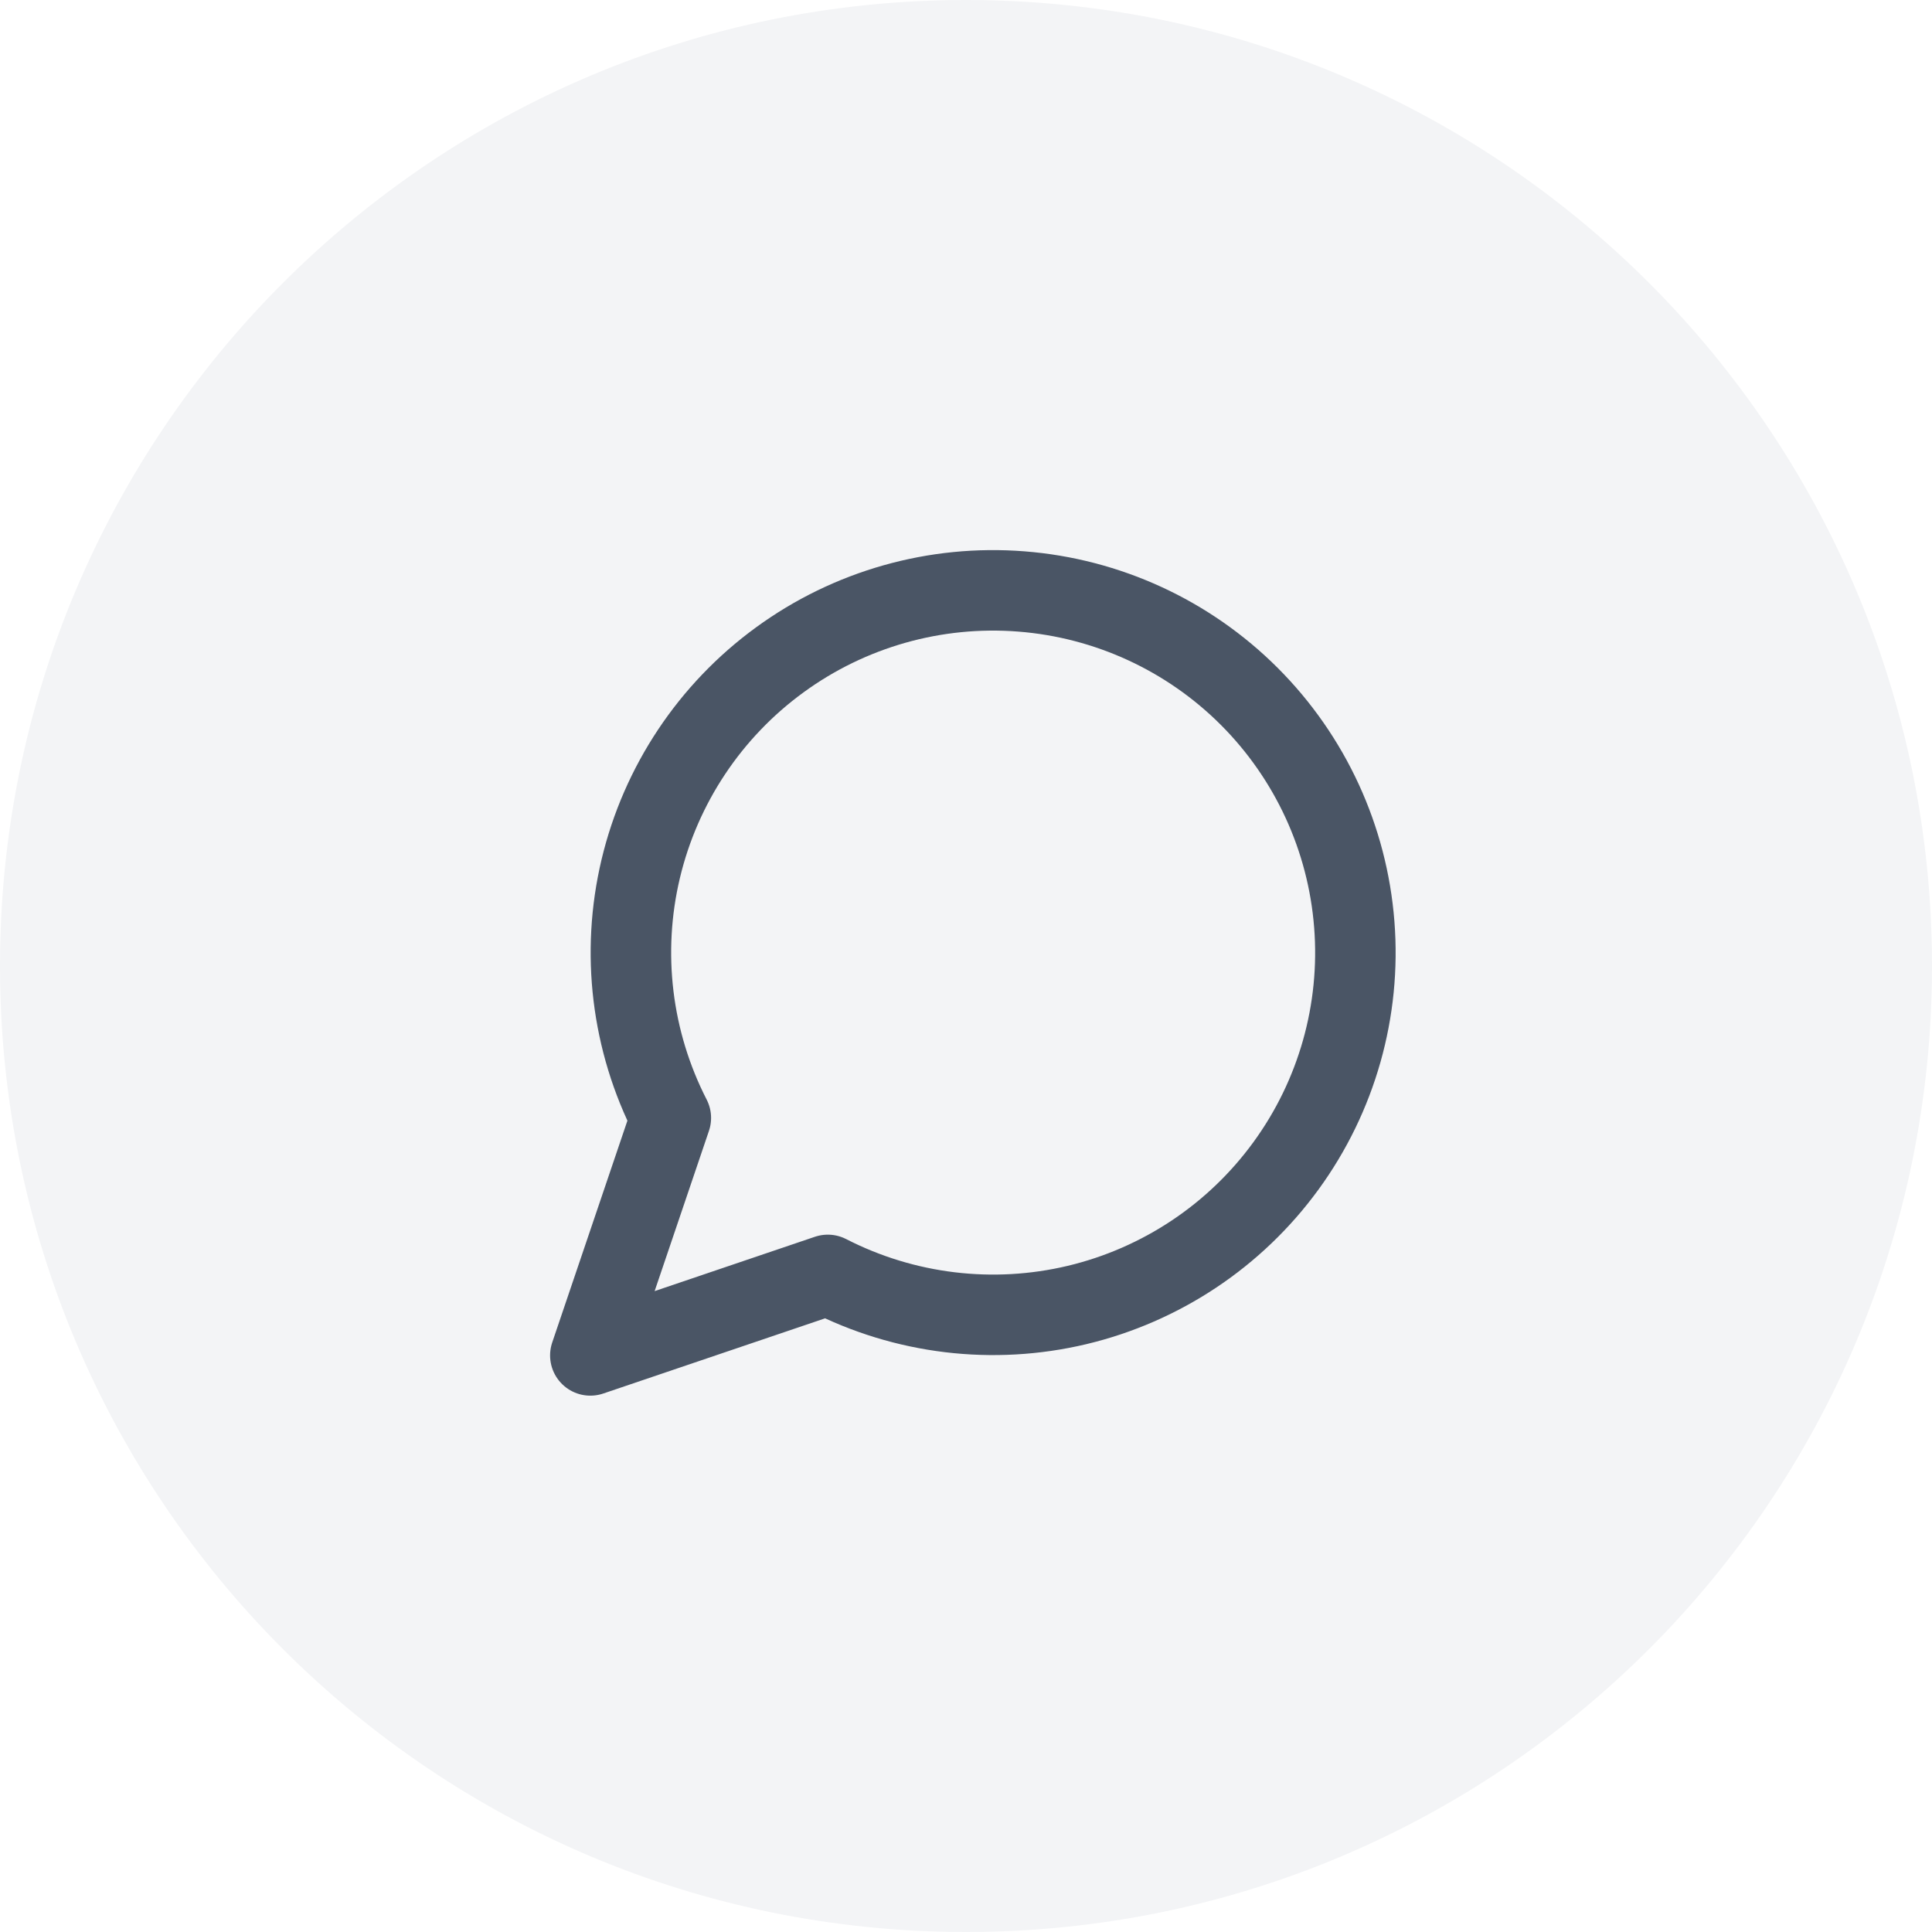
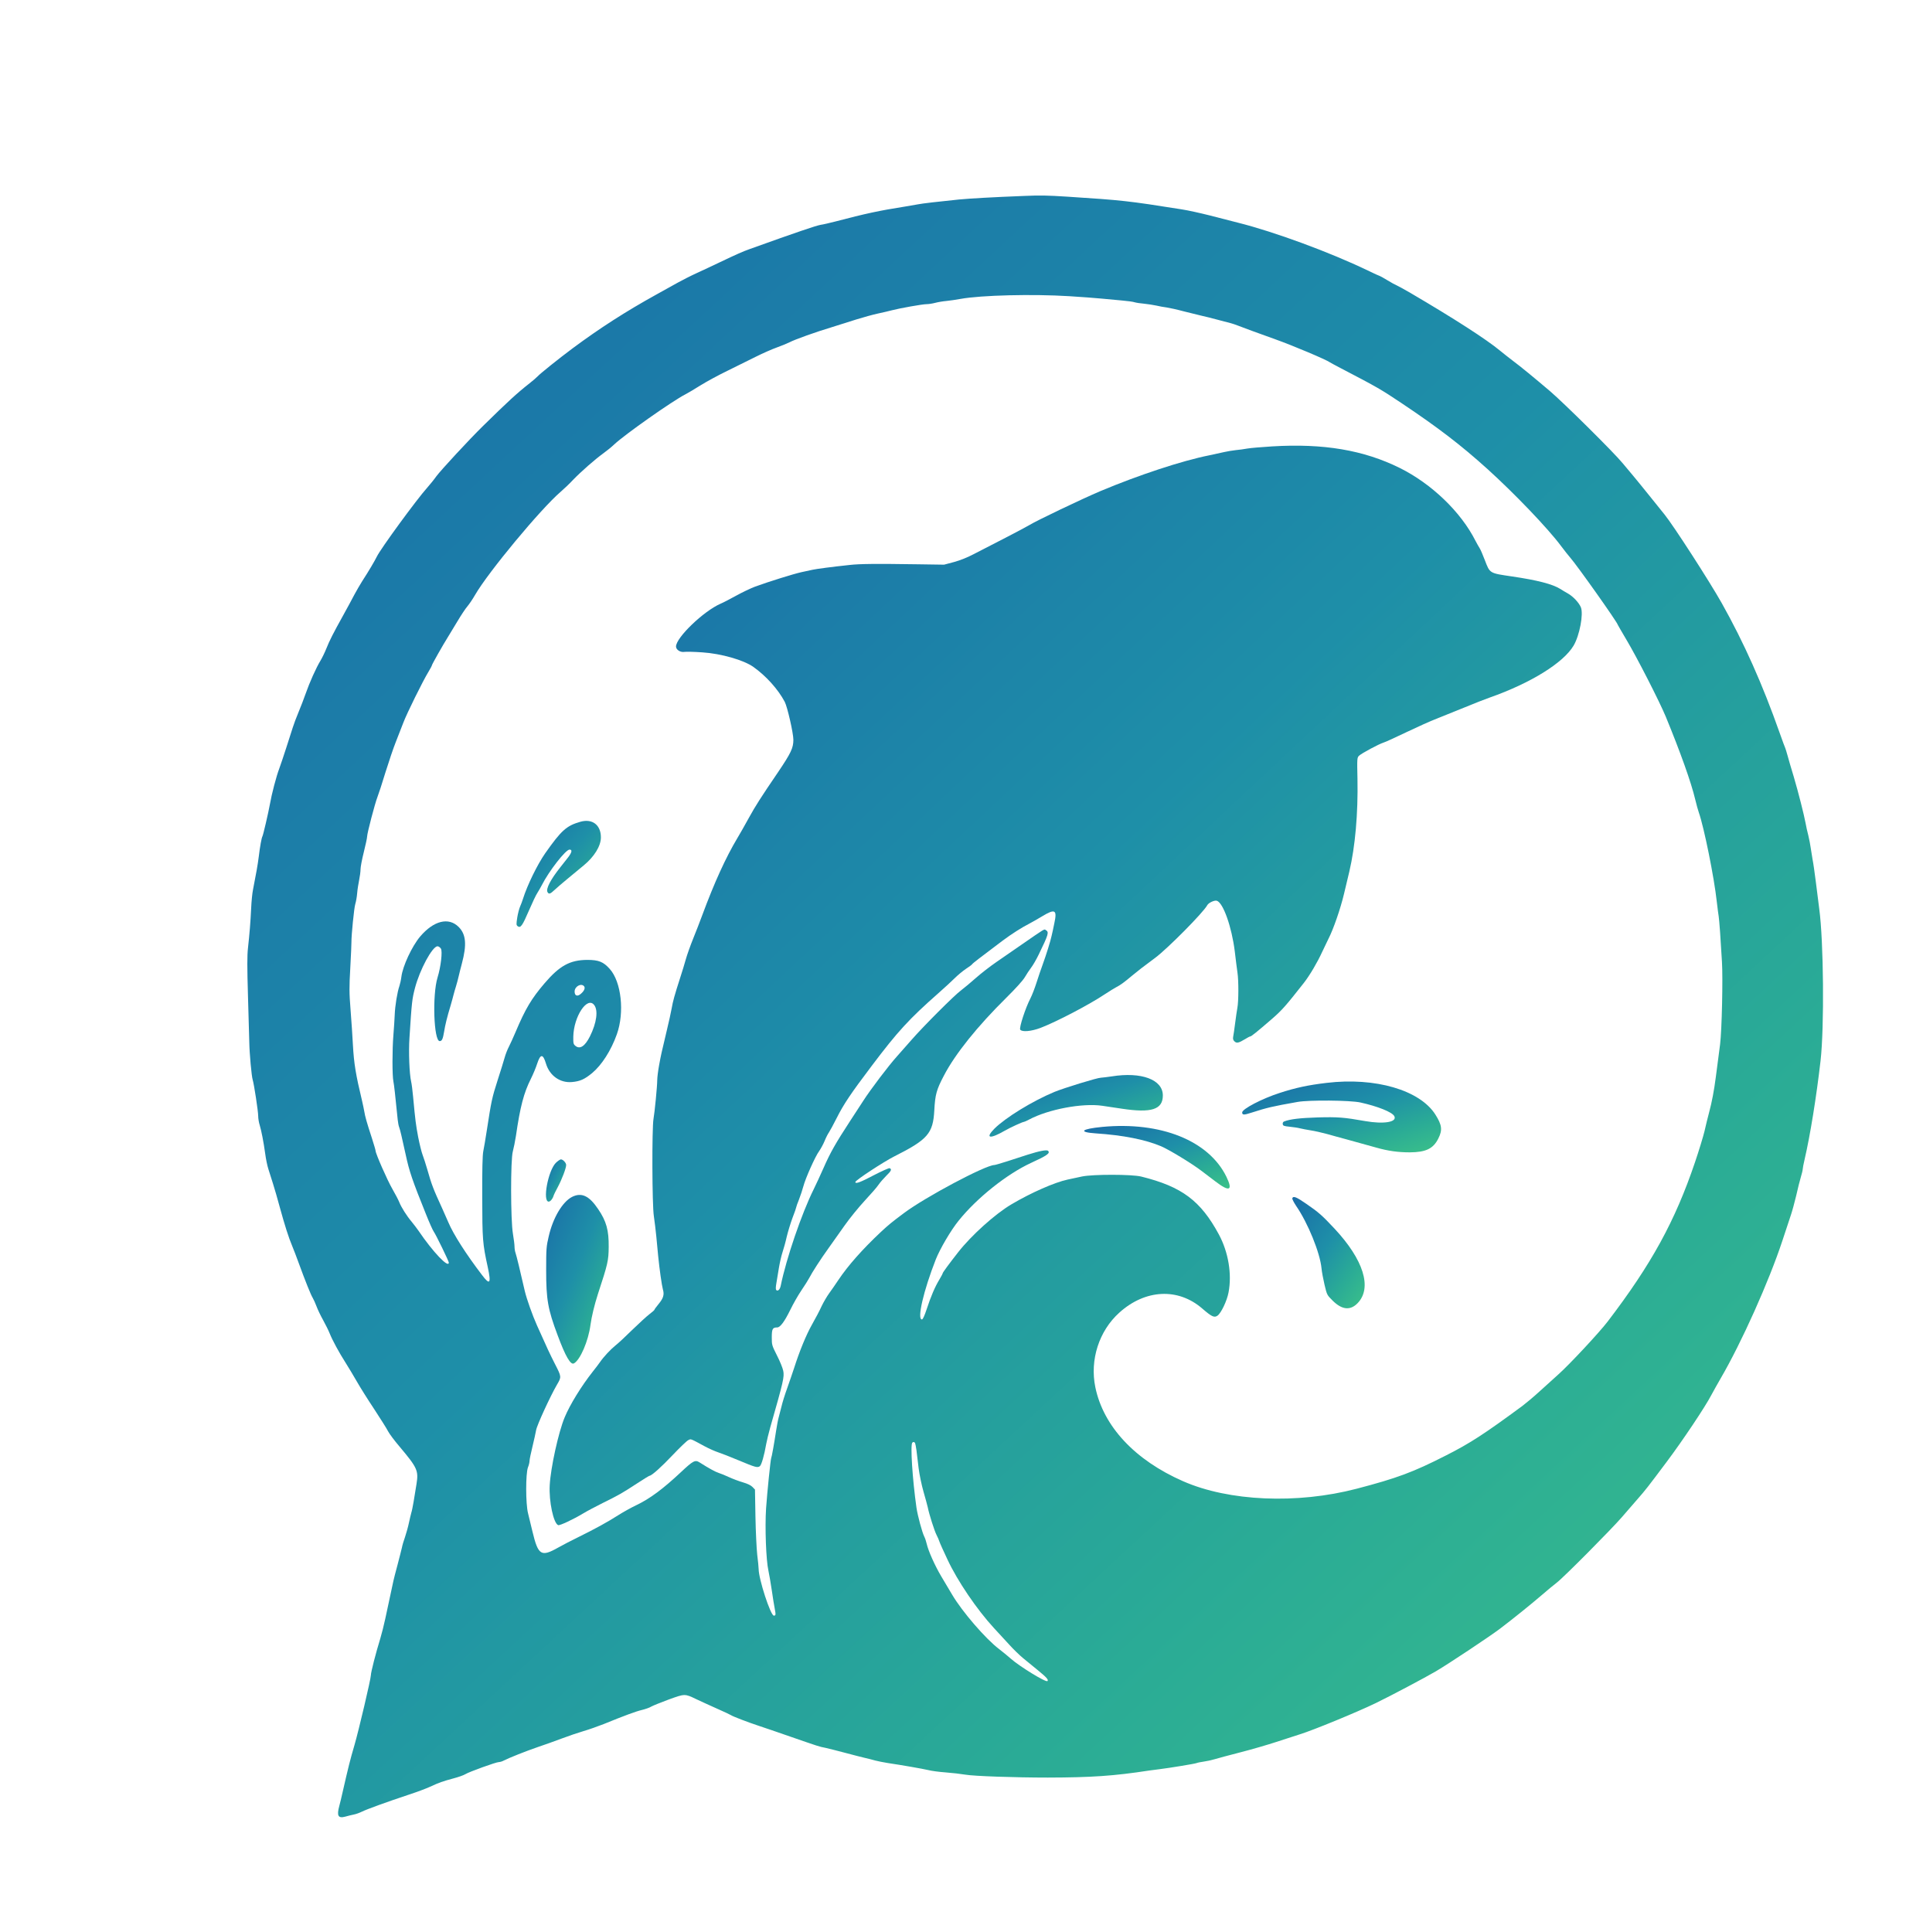
- <svg xmlns="http://www.w3.org/2000/svg" width="36" height="36" viewBox="0 0 36 36" fill="none">
-   <path d="M0 18C0 8.059 8.059 0 18 0V0C27.941 0 36 8.059 36 18V18C36 27.941 27.941 36 18 36V36C8.059 36 0 27.941 0 18V18Z" fill="#F3F4F6" />
-   <path d="M15.425 23.756C16.856 24.49 18.503 24.689 20.068 24.317C21.633 23.944 23.014 23.025 23.961 21.725C24.909 20.425 25.361 18.829 25.235 17.225C25.11 15.621 24.416 14.115 23.279 12.977C22.141 11.839 20.635 11.146 19.031 11.021C17.427 10.895 15.831 11.347 14.531 12.295C13.231 13.242 12.312 14.623 11.939 16.188C11.567 17.753 11.766 19.399 12.5 20.831L11 25.256L15.425 23.756Z" stroke="#4A5565" stroke-width="1.5" stroke-linecap="round" stroke-linejoin="round" />
+ <svg xmlns="http://www.w3.org/2000/svg" viewBox="0 0 2048 2058" width="2048" height="2058" role="img" aria-label="FinSwipe dolphin logo">
+   <defs>
+     <linearGradient id="finGrad" x1="0.05" y1="1" x2="0.95" y2="0">
+       <stop offset="0" stop-color="#1a6fa8" />
+       <stop offset="0.45" stop-color="#1e8fa8" />
+       <stop offset="0.75" stop-color="#2aab96" />
+       <stop offset="1" stop-color="#3abf8a" />
+     </linearGradient>
+   </defs>
+   <g transform="translate(0,2058) scale(0.1,-0.1)" fill="url(#finGrad)" stroke="none">
+     <path d="M10910 18493 c-336 -13 -578 -27 -695 -38 -201 -20 -406 -44 -435 -51 -14 -3 -79 -14 -145 -25 -272 -43 -412 -73 -740 -159 -60 -15 -130 -32 -155 -35 -47 -8 -254 -78 -755 -258 -78 -28 -132 -52 -315 -139 -69 -33 -179 -85 -245 -115 -66 -30 -158 -77 -205 -103 -47 -26 -148 -82 -225 -125 -331 -183 -606 -360 -897 -576 -149 -111 -347 -270 -373 -299 -11 -12 -49 -45 -85 -73 -136 -107 -229 -193 -495 -454 -149 -146 -452 -474 -498 -537 -23 -33 -67 -87 -97 -121 -109 -121 -495 -648 -537 -735 -27 -54 -83 -149 -158 -265 -21 -33 -57 -96 -81 -140 -23 -44 -76 -143 -119 -220 -106 -191 -145 -267 -179 -353 -16 -40 -44 -98 -63 -130 -46 -75 -117 -234 -158 -352 -18 -52 -52 -140 -75 -195 -23 -55 -51 -129 -62 -165 -12 -36 -43 -132 -69 -215 -26 -82 -60 -181 -74 -220 -32 -84 -81 -271 -100 -380 -17 -94 -72 -331 -80 -344 -9 -15 -26 -108 -39 -216 -12 -93 -27 -177 -61 -350 -8 -38 -17 -128 -20 -200 -7 -146 -17 -271 -34 -425 -9 -79 -9 -200 0 -505 7 -220 13 -443 14 -495 2 -121 24 -366 37 -405 14 -46 58 -333 58 -384 0 -25 7 -68 16 -96 18 -60 41 -176 59 -307 7 -54 22 -126 33 -160 11 -35 34 -106 50 -158 17 -52 49 -165 72 -250 52 -190 94 -323 133 -415 16 -38 46 -117 67 -175 71 -195 131 -344 150 -374 10 -17 29 -58 41 -91 12 -33 44 -100 71 -148 27 -49 58 -112 69 -140 28 -71 100 -204 169 -312 31 -49 85 -139 120 -200 34 -60 118 -194 186 -296 67 -103 134 -208 147 -235 14 -27 69 -101 123 -164 189 -225 203 -255 180 -398 -10 -59 -24 -145 -31 -190 -8 -46 -18 -98 -24 -115 -5 -18 -17 -67 -26 -110 -9 -43 -28 -110 -41 -149 -14 -39 -29 -89 -33 -112 -5 -23 -26 -104 -46 -181 -21 -77 -41 -156 -45 -175 -25 -117 -64 -301 -87 -405 -14 -66 -38 -160 -53 -210 -47 -152 -100 -358 -100 -390 0 -38 -130 -591 -175 -745 -45 -153 -65 -233 -127 -505 -11 -49 -26 -113 -34 -141 -29 -106 -13 -136 64 -115 26 8 66 17 89 22 23 4 64 19 90 32 51 25 265 103 503 182 80 26 179 63 220 82 97 45 134 58 249 89 53 14 110 34 127 45 40 25 328 129 357 129 12 0 36 7 52 16 56 29 240 102 360 143 66 22 181 63 255 91 74 28 180 64 235 80 55 16 152 50 215 75 218 89 345 136 410 151 36 9 79 24 96 35 18 10 101 44 185 75 174 63 172 63 293 5 45 -21 144 -67 221 -101 77 -34 145 -66 150 -70 15 -12 184 -77 300 -115 55 -18 204 -69 330 -113 303 -105 311 -108 375 -120 30 -7 125 -30 210 -53 85 -23 180 -47 210 -54 30 -7 80 -19 110 -28 30 -8 91 -20 135 -27 155 -23 371 -61 431 -75 34 -9 117 -20 186 -25 68 -5 163 -16 210 -24 90 -16 531 -31 878 -31 465 1 702 17 1080 75 36 5 88 12 115 15 98 12 367 56 388 64 12 5 47 12 77 16 30 4 82 15 115 25 33 10 159 44 280 75 121 31 292 81 380 110 88 29 201 66 250 81 140 43 611 237 805 331 152 73 538 278 643 340 141 83 579 375 682 453 145 110 328 258 440 354 61 53 135 114 165 137 72 54 579 565 695 699 50 58 126 145 169 195 81 92 105 123 308 394 166 221 411 587 475 711 22 41 66 120 98 175 224 384 516 1036 659 1470 36 110 77 234 91 275 14 41 39 134 56 205 16 72 38 160 49 196 11 36 20 74 20 84 0 10 9 57 20 104 60 257 126 668 170 1051 41 359 33 1274 -14 1620 -8 63 -25 192 -36 285 -12 94 -27 202 -35 240 -7 39 -16 95 -20 125 -4 30 -15 89 -25 130 -11 41 -24 100 -29 130 -18 96 -77 329 -126 495 -27 88 -57 191 -67 229 -11 38 -21 73 -24 78 -3 4 -29 76 -59 160 -183 519 -381 963 -617 1383 -128 228 -515 828 -610 945 -25 30 -97 120 -161 200 -64 80 -141 174 -171 210 -31 36 -81 97 -113 135 -90 111 -624 640 -775 769 -178 151 -308 258 -399 326 -40 30 -100 78 -133 105 -146 121 -491 343 -953 614 -67 39 -133 75 -147 81 -13 5 -58 29 -100 55 -41 25 -77 45 -80 45 -4 0 -61 26 -129 59 -405 195 -998 413 -1382 509 -66 17 -201 51 -300 77 -99 25 -234 55 -300 65 -573 91 -631 97 -1216 135 -219 14 -292 15 -459 8z m477 -1068 c131 -8 288 -20 348 -26 61 -5 157 -14 215 -20 58 -5 119 -13 135 -19 17 -5 62 -12 100 -15 39 -4 97 -13 130 -20 33 -8 83 -17 110 -20 28 -4 111 -22 185 -42 74 -19 162 -40 195 -48 33 -7 105 -25 160 -40 55 -15 117 -31 137 -36 20 -5 61 -18 90 -30 61 -24 181 -68 393 -144 185 -66 543 -217 580 -245 6 -4 57 -32 115 -62 397 -207 425 -224 650 -374 387 -259 626 -442 910 -698 290 -262 648 -636 786 -822 37 -49 81 -105 98 -124 71 -80 506 -694 506 -715 0 -2 41 -72 91 -157 113 -189 354 -661 421 -823 156 -379 271 -702 313 -880 13 -55 31 -119 39 -141 55 -157 163 -690 191 -950 9 -76 18 -146 20 -154 2 -8 9 -85 15 -170 5 -85 14 -227 20 -316 11 -172 -1 -728 -20 -879 -10 -80 -19 -149 -45 -345 -19 -147 -42 -269 -72 -380 -14 -52 -36 -142 -49 -200 -14 -58 -59 -206 -101 -330 -212 -627 -463 -1085 -930 -1697 -91 -119 -407 -458 -526 -564 -45 -41 -134 -121 -198 -179 -63 -58 -146 -127 -183 -155 -407 -300 -557 -398 -816 -529 -351 -179 -522 -242 -950 -354 -635 -166 -1361 -135 -1850 80 -513 225 -848 584 -934 1001 -60 291 39 600 256 795 276 249 626 266 883 43 102 -88 128 -100 163 -75 39 29 100 157 117 248 37 195 -2 428 -103 616 -195 361 -395 510 -827 617 -100 25 -514 25 -630 1 -44 -10 -113 -24 -154 -33 -139 -30 -390 -140 -599 -264 -174 -103 -426 -330 -567 -510 -97 -124 -165 -216 -165 -225 0 -4 -16 -34 -35 -66 -46 -75 -91 -180 -135 -315 -24 -72 -41 -110 -51 -110 -54 0 17 306 148 640 45 113 160 310 243 412 194 242 513 496 770 615 171 78 208 104 183 129 -14 14 -92 -1 -218 -41 -49 -16 -147 -47 -216 -70 -69 -22 -131 -40 -138 -40 -94 0 -735 -341 -962 -511 -134 -100 -164 -125 -246 -201 -198 -186 -351 -359 -454 -513 -29 -44 -73 -107 -97 -140 -24 -33 -61 -96 -82 -140 -20 -45 -66 -132 -102 -195 -61 -108 -132 -280 -191 -465 -14 -44 -47 -138 -72 -210 -26 -71 -53 -159 -61 -195 -9 -36 -22 -88 -30 -116 -8 -28 -20 -93 -28 -145 -20 -132 -47 -283 -52 -290 -7 -12 -43 -366 -55 -539 -13 -201 0 -550 25 -660 8 -36 24 -130 36 -210 12 -80 25 -167 31 -193 13 -67 12 -77 -9 -77 -35 0 -162 391 -162 497 0 19 -7 87 -15 151 -7 64 -16 247 -19 406 l-5 289 -26 27 c-17 18 -52 35 -103 50 -42 12 -108 37 -147 55 -38 18 -88 38 -110 45 -35 11 -103 48 -204 112 -47 30 -68 19 -198 -103 -190 -178 -329 -282 -473 -351 -57 -27 -145 -76 -195 -108 -112 -72 -253 -149 -426 -234 -74 -36 -170 -86 -214 -111 -182 -103 -213 -83 -274 171 -16 65 -37 153 -47 194 -26 102 -26 422 -1 489 10 24 17 55 17 70 0 14 14 82 31 151 17 69 34 148 39 176 8 51 151 362 222 484 49 83 49 84 -21 220 -52 102 -87 176 -191 410 -50 111 -110 282 -130 365 -49 216 -90 383 -99 408 -6 16 -11 46 -11 68 0 21 -8 83 -17 137 -25 145 -26 790 -1 877 9 33 24 107 33 165 45 311 84 459 159 608 24 48 54 120 67 161 35 107 62 108 94 1 39 -129 151 -208 278 -196 85 8 131 28 213 95 103 86 202 240 264 414 83 233 48 558 -76 696 -68 76 -118 96 -239 96 -184 -1 -294 -61 -455 -249 -140 -164 -204 -271 -310 -522 -23 -55 -55 -124 -70 -154 -16 -30 -36 -82 -45 -115 -9 -33 -43 -143 -76 -245 -59 -184 -66 -218 -114 -530 -14 -91 -31 -192 -38 -225 -8 -42 -12 -186 -11 -485 1 -457 4 -496 59 -748 38 -175 23 -196 -61 -84 -171 224 -305 434 -359 562 -18 41 -47 107 -64 145 -99 216 -113 253 -161 421 -16 55 -38 124 -49 152 -11 28 -32 113 -47 189 -25 134 -30 171 -54 428 -6 66 -15 139 -21 163 -19 84 -28 314 -18 467 25 388 28 410 58 528 52 199 186 447 241 447 11 0 27 -11 36 -25 18 -28 0 -192 -36 -308 -57 -187 -40 -677 23 -677 24 0 34 22 47 100 12 74 30 149 71 285 11 39 25 88 30 110 6 22 17 63 26 90 9 28 21 75 28 105 7 30 22 91 34 135 54 202 45 312 -34 391 -107 107 -266 67 -410 -102 -87 -103 -186 -315 -200 -429 -4 -33 -14 -77 -21 -98 -22 -61 -47 -214 -50 -307 -2 -47 -8 -143 -14 -215 -13 -158 -13 -433 0 -495 8 -39 18 -132 46 -409 3 -30 10 -66 16 -80 10 -26 28 -104 69 -291 38 -178 71 -274 216 -634 35 -88 72 -171 83 -186 23 -32 160 -314 160 -329 0 -65 -169 112 -322 338 -18 25 -50 69 -73 96 -54 64 -111 155 -132 208 -9 23 -42 87 -74 142 -55 95 -179 378 -179 407 0 8 -18 68 -39 134 -54 165 -73 232 -81 284 -4 25 -15 74 -23 110 -68 283 -87 400 -98 595 -4 88 -16 256 -25 374 -15 189 -15 242 -3 455 7 133 13 255 12 271 -1 69 28 364 41 405 8 25 17 77 20 115 3 39 13 101 21 140 8 38 15 91 15 116 0 25 16 108 35 183 19 76 35 150 35 165 0 35 83 352 110 421 12 30 51 149 86 265 36 115 85 260 109 320 24 61 60 153 80 205 38 101 208 445 269 545 20 33 36 63 36 68 0 9 120 221 165 292 17 28 65 106 106 175 41 69 89 141 107 161 18 21 55 75 82 122 138 240 698 915 912 1099 34 29 94 86 132 127 84 87 232 217 323 283 35 25 88 68 116 95 115 107 616 460 756 532 24 12 96 55 160 95 64 40 193 110 286 155 94 46 231 114 305 151 74 37 174 81 222 98 47 17 109 42 137 56 60 31 278 109 451 161 69 21 186 58 260 82 74 23 178 52 230 63 52 11 120 27 150 35 84 22 325 65 368 65 21 0 62 6 92 14 30 8 84 17 120 20 36 4 103 13 150 22 220 40 771 53 1157 29z m-5166 -7351 c16 -20 -2 -56 -43 -87 -33 -24 -58 -11 -58 31 0 54 70 93 101 56z m107 -199 c45 -57 27 -191 -45 -335 -53 -105 -106 -140 -154 -101 -22 18 -24 27 -23 98 4 214 148 433 222 338z m3418 -4666 c3 -6 10 -41 15 -78 4 -36 15 -122 23 -191 9 -70 32 -180 52 -250 20 -69 40 -143 45 -165 15 -76 70 -248 93 -294 13 -25 27 -57 31 -71 4 -14 43 -101 87 -194 106 -227 311 -529 493 -727 44 -48 117 -127 163 -177 45 -50 112 -115 150 -146 37 -30 109 -89 160 -131 89 -73 112 -99 98 -112 -16 -17 -299 157 -392 240 -28 25 -83 70 -123 101 -142 107 -395 400 -501 581 -29 50 -81 137 -116 195 -68 115 -137 270 -154 345 -6 26 -17 60 -25 75 -23 44 -72 227 -84 310 -43 304 -67 671 -44 693 10 10 21 8 29 -4z" />
+     <path d="M13550 15825 c-113 -7 -232 -17 -265 -23 -33 -6 -89 -14 -125 -17 -36 -4 -90 -13 -120 -20 -30 -7 -102 -23 -160 -35 -288 -57 -752 -210 -1159 -381 -198 -84 -678 -313 -761 -364 -19 -12 -132 -72 -250 -133 -118 -61 -267 -137 -330 -170 -76 -40 -150 -70 -220 -89 l-105 -28 -270 4 c-465 7 -627 5 -735 -7 -189 -20 -354 -42 -395 -51 -22 -5 -76 -17 -120 -26 -82 -18 -345 -100 -493 -154 -45 -17 -136 -60 -201 -96 -65 -36 -140 -75 -167 -86 -182 -80 -474 -361 -474 -456 0 -34 46 -64 89 -57 20 3 106 1 191 -5 200 -13 442 -82 545 -156 135 -96 262 -237 333 -371 28 -53 92 -334 92 -404 0 -88 -26 -142 -163 -345 -187 -275 -240 -358 -310 -485 -44 -80 -98 -176 -122 -215 -125 -209 -246 -474 -376 -825 -23 -63 -67 -176 -97 -250 -30 -74 -65 -173 -78 -220 -13 -47 -39 -132 -58 -190 -63 -196 -79 -255 -92 -330 -7 -41 -31 -149 -53 -240 -59 -249 -59 -247 -81 -366 -11 -60 -20 -132 -20 -160 0 -62 -27 -342 -40 -414 -17 -99 -15 -920 4 -1035 8 -55 20 -152 26 -215 6 -63 15 -158 20 -210 14 -140 38 -309 50 -354 17 -56 6 -94 -45 -156 -25 -30 -45 -58 -45 -62 0 -4 -24 -25 -52 -46 -29 -22 -111 -97 -183 -167 -71 -70 -152 -146 -180 -167 -53 -43 -126 -121 -165 -178 -13 -19 -47 -64 -76 -100 -123 -156 -243 -351 -300 -488 -66 -158 -149 -536 -159 -722 -10 -171 40 -407 90 -426 16 -7 162 62 265 124 41 25 136 75 210 112 168 83 204 103 363 207 70 46 131 83 135 83 23 1 127 94 246 220 76 80 150 151 166 159 31 15 17 20 173 -64 48 -26 114 -55 145 -65 31 -10 129 -48 217 -85 181 -76 203 -82 228 -63 18 14 47 117 68 238 5 30 25 111 44 180 139 485 150 534 137 598 -6 30 -36 104 -67 164 -54 107 -55 112 -55 193 0 90 9 105 58 105 32 0 78 63 139 187 31 64 84 157 118 207 34 50 72 110 84 133 30 59 121 200 206 318 39 55 116 163 170 240 54 77 151 196 215 265 64 69 131 145 147 170 17 25 54 67 82 95 53 51 62 71 36 81 -8 3 -84 -31 -169 -75 -144 -76 -196 -95 -196 -72 0 18 300 215 415 273 356 179 413 244 426 491 9 167 23 219 102 369 120 231 357 526 667 832 100 99 173 180 194 215 18 31 49 78 68 103 20 26 56 88 81 140 106 219 112 239 75 261 -18 12 -2 21 -264 -160 -78 -54 -196 -135 -262 -181 -67 -46 -165 -122 -219 -170 -54 -48 -125 -107 -158 -132 -71 -52 -403 -385 -525 -525 -47 -54 -118 -134 -158 -179 -88 -98 -277 -347 -357 -471 -32 -49 -95 -146 -140 -215 -156 -239 -212 -338 -284 -502 -33 -75 -80 -176 -104 -225 -128 -257 -292 -736 -352 -1030 -8 -39 -31 -61 -47 -45 -7 7 -7 28 1 74 6 35 18 108 27 163 9 54 26 129 38 165 12 36 33 110 45 165 13 55 41 146 62 203 22 56 39 106 39 111 0 5 13 43 30 84 16 42 37 104 46 139 22 85 127 321 169 377 18 26 44 74 58 108 14 35 35 76 46 91 11 16 47 83 80 148 76 152 153 266 376 561 275 365 398 499 709 773 66 58 144 130 175 161 31 31 84 75 118 98 34 22 65 45 68 51 5 9 82 68 325 251 94 70 202 139 277 177 32 17 96 53 142 81 139 84 162 71 130 -75 -11 -55 -24 -115 -29 -134 -11 -53 -58 -204 -95 -305 -18 -49 -48 -137 -66 -194 -18 -57 -47 -132 -64 -165 -53 -102 -122 -313 -109 -334 19 -27 117 -19 217 19 174 67 520 248 687 360 47 31 101 64 120 74 42 21 83 51 171 125 68 56 105 85 244 188 131 98 514 484 554 561 14 25 77 54 101 46 68 -21 159 -280 191 -538 10 -89 24 -192 29 -229 13 -84 12 -307 -1 -373 -5 -27 -16 -101 -24 -164 -8 -63 -17 -128 -21 -145 -4 -24 0 -36 15 -50 23 -21 44 -16 112 25 25 16 50 29 56 29 10 0 68 46 231 187 105 91 148 140 339 383 63 81 144 218 195 330 22 47 52 110 67 140 52 100 129 323 166 480 20 85 46 191 56 235 63 267 94 620 87 987 -5 222 -4 228 17 248 27 26 210 124 261 140 21 6 131 57 244 111 113 54 257 119 320 143 63 25 198 79 300 121 102 42 221 89 265 104 438 154 786 370 895 554 64 109 107 337 77 409 -21 49 -82 114 -136 145 -25 14 -62 36 -82 49 -83 52 -245 94 -518 134 -238 35 -232 31 -286 172 -22 58 -47 116 -56 129 -9 13 -28 48 -43 76 -156 310 -468 609 -807 778 -386 191 -813 263 -1359 230z" />
+     <path d="M6180 11826 c-147 -42 -202 -92 -373 -335 -83 -119 -191 -339 -237 -486 -7 -22 -20 -58 -30 -80 -10 -22 -24 -76 -31 -119 -11 -74 -11 -80 6 -93 30 -21 49 6 120 171 35 81 74 164 88 184 13 21 35 58 47 82 77 152 255 380 296 380 32 0 25 -31 -17 -85 -24 -31 -61 -77 -81 -103 -104 -131 -155 -229 -137 -264 14 -26 29 -22 74 21 22 21 86 76 142 122 56 46 132 109 168 139 114 93 185 208 185 300 0 133 -92 203 -220 166z" />
+     <path d="M11840 9114 c-47 -7 -98 -13 -115 -14 -38 0 -394 -110 -494 -151 -236 -98 -523 -275 -641 -393 -101 -103 -47 -112 112 -20 59 34 190 94 205 94 4 0 29 11 55 25 205 109 567 177 778 146 41 -6 135 -20 208 -31 316 -48 437 -9 437 141 0 169 -228 254 -545 203z" />
+     <path d="M14130 9045 c-196 -23 -331 -52 -500 -107 -187 -60 -400 -171 -400 -208 0 -28 18 -29 100 -2 169 54 219 66 490 114 123 22 563 18 670 -6 184 -41 337 -102 360 -145 34 -64 -111 -88 -310 -53 -226 40 -292 45 -507 39 -187 -6 -293 -18 -356 -43 -11 -4 -17 -15 -15 -28 3 -18 12 -22 73 -28 39 -4 88 -11 110 -17 22 -6 74 -15 115 -22 41 -6 120 -24 175 -39 55 -16 145 -40 200 -55 138 -38 225 -62 325 -90 123 -35 230 -50 355 -50 172 1 250 39 304 147 46 91 39 144 -31 255 -165 261 -640 400 -1158 338z" />
+     <path d="M11740 8576 c-226 -22 -260 -56 -69 -69 289 -19 527 -66 695 -137 86 -37 322 -180 429 -261 28 -21 95 -72 150 -114 150 -115 189 -98 117 50 -188 385 -699 590 -1322 531z" />
+     <path d="M5920 8193 c-83 -84 -144 -413 -76 -413 17 0 42 29 51 60 4 14 25 57 47 97 41 77 88 199 88 233 0 24 -34 60 -56 60 -9 0 -33 -17 -54 -37z" />
+     <path d="M6092 7830 c-102 -53 -203 -223 -248 -421 -25 -106 -27 -130 -27 -359 0 -314 18 -416 122 -693 84 -227 139 -320 174 -300 67 37 154 240 176 410 12 89 43 216 79 328 106 322 114 358 115 503 2 177 -25 274 -112 402 -96 143 -177 181 -279 130z" />
+     <path d="M13764 7816 c-3 -8 16 -44 41 -82 126 -183 254 -499 270 -664 3 -36 18 -114 32 -175 26 -110 27 -110 87 -170 100 -99 189 -107 267 -25 155 163 62 461 -248 793 -131 140 -168 173 -302 265 -104 72 -137 85 -147 58z" />
+   </g>
</svg>
